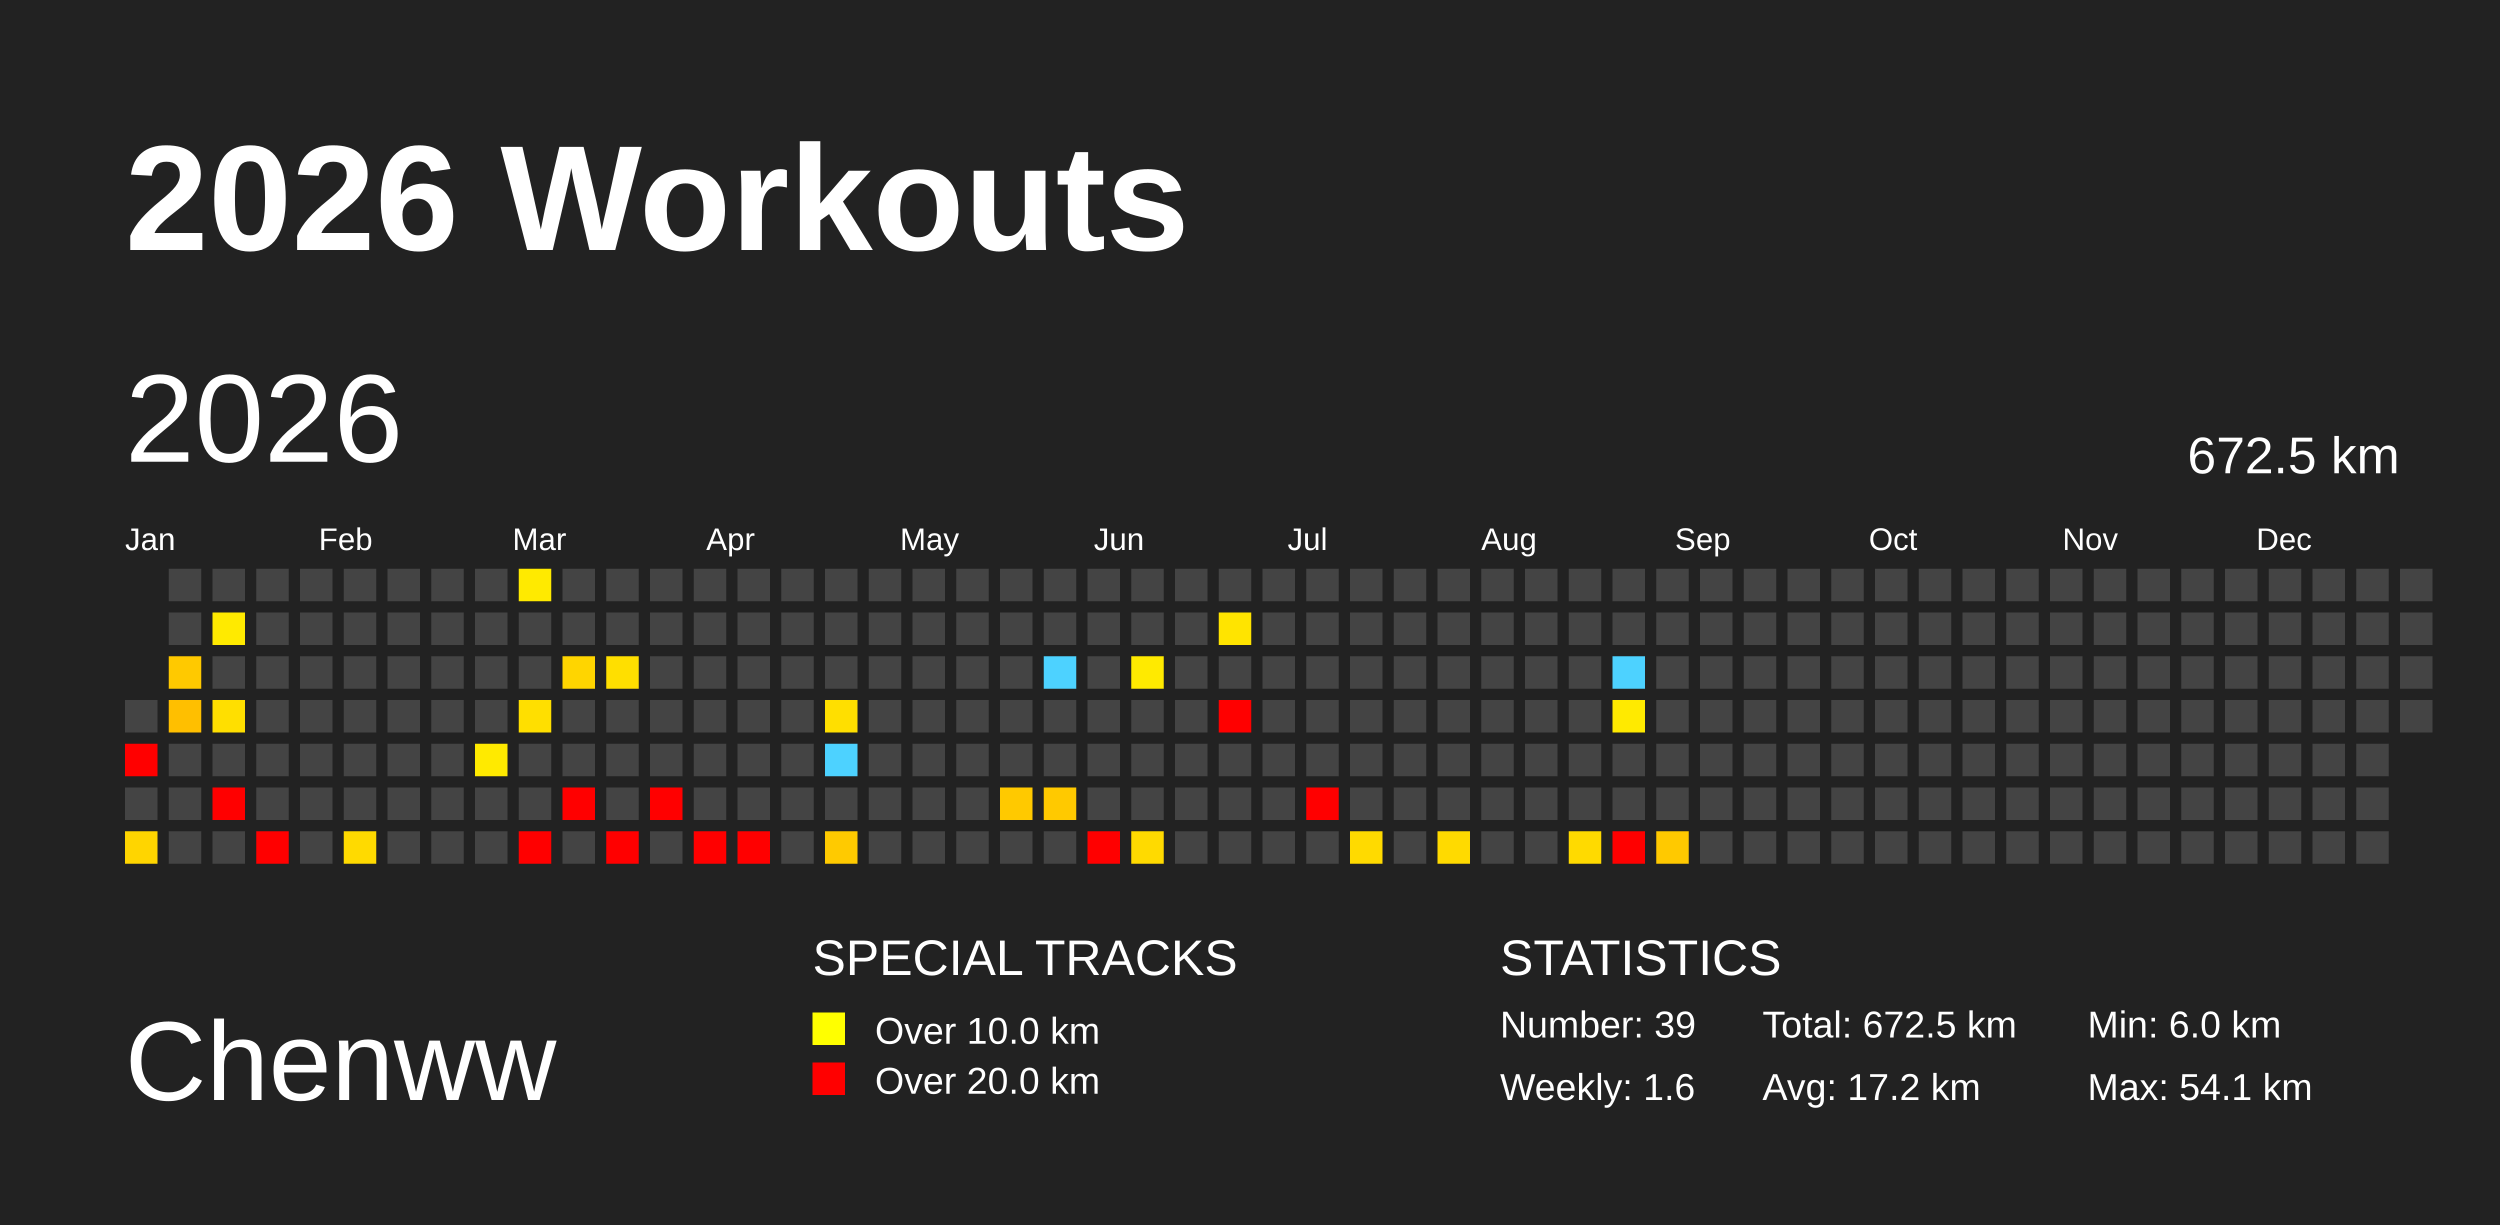
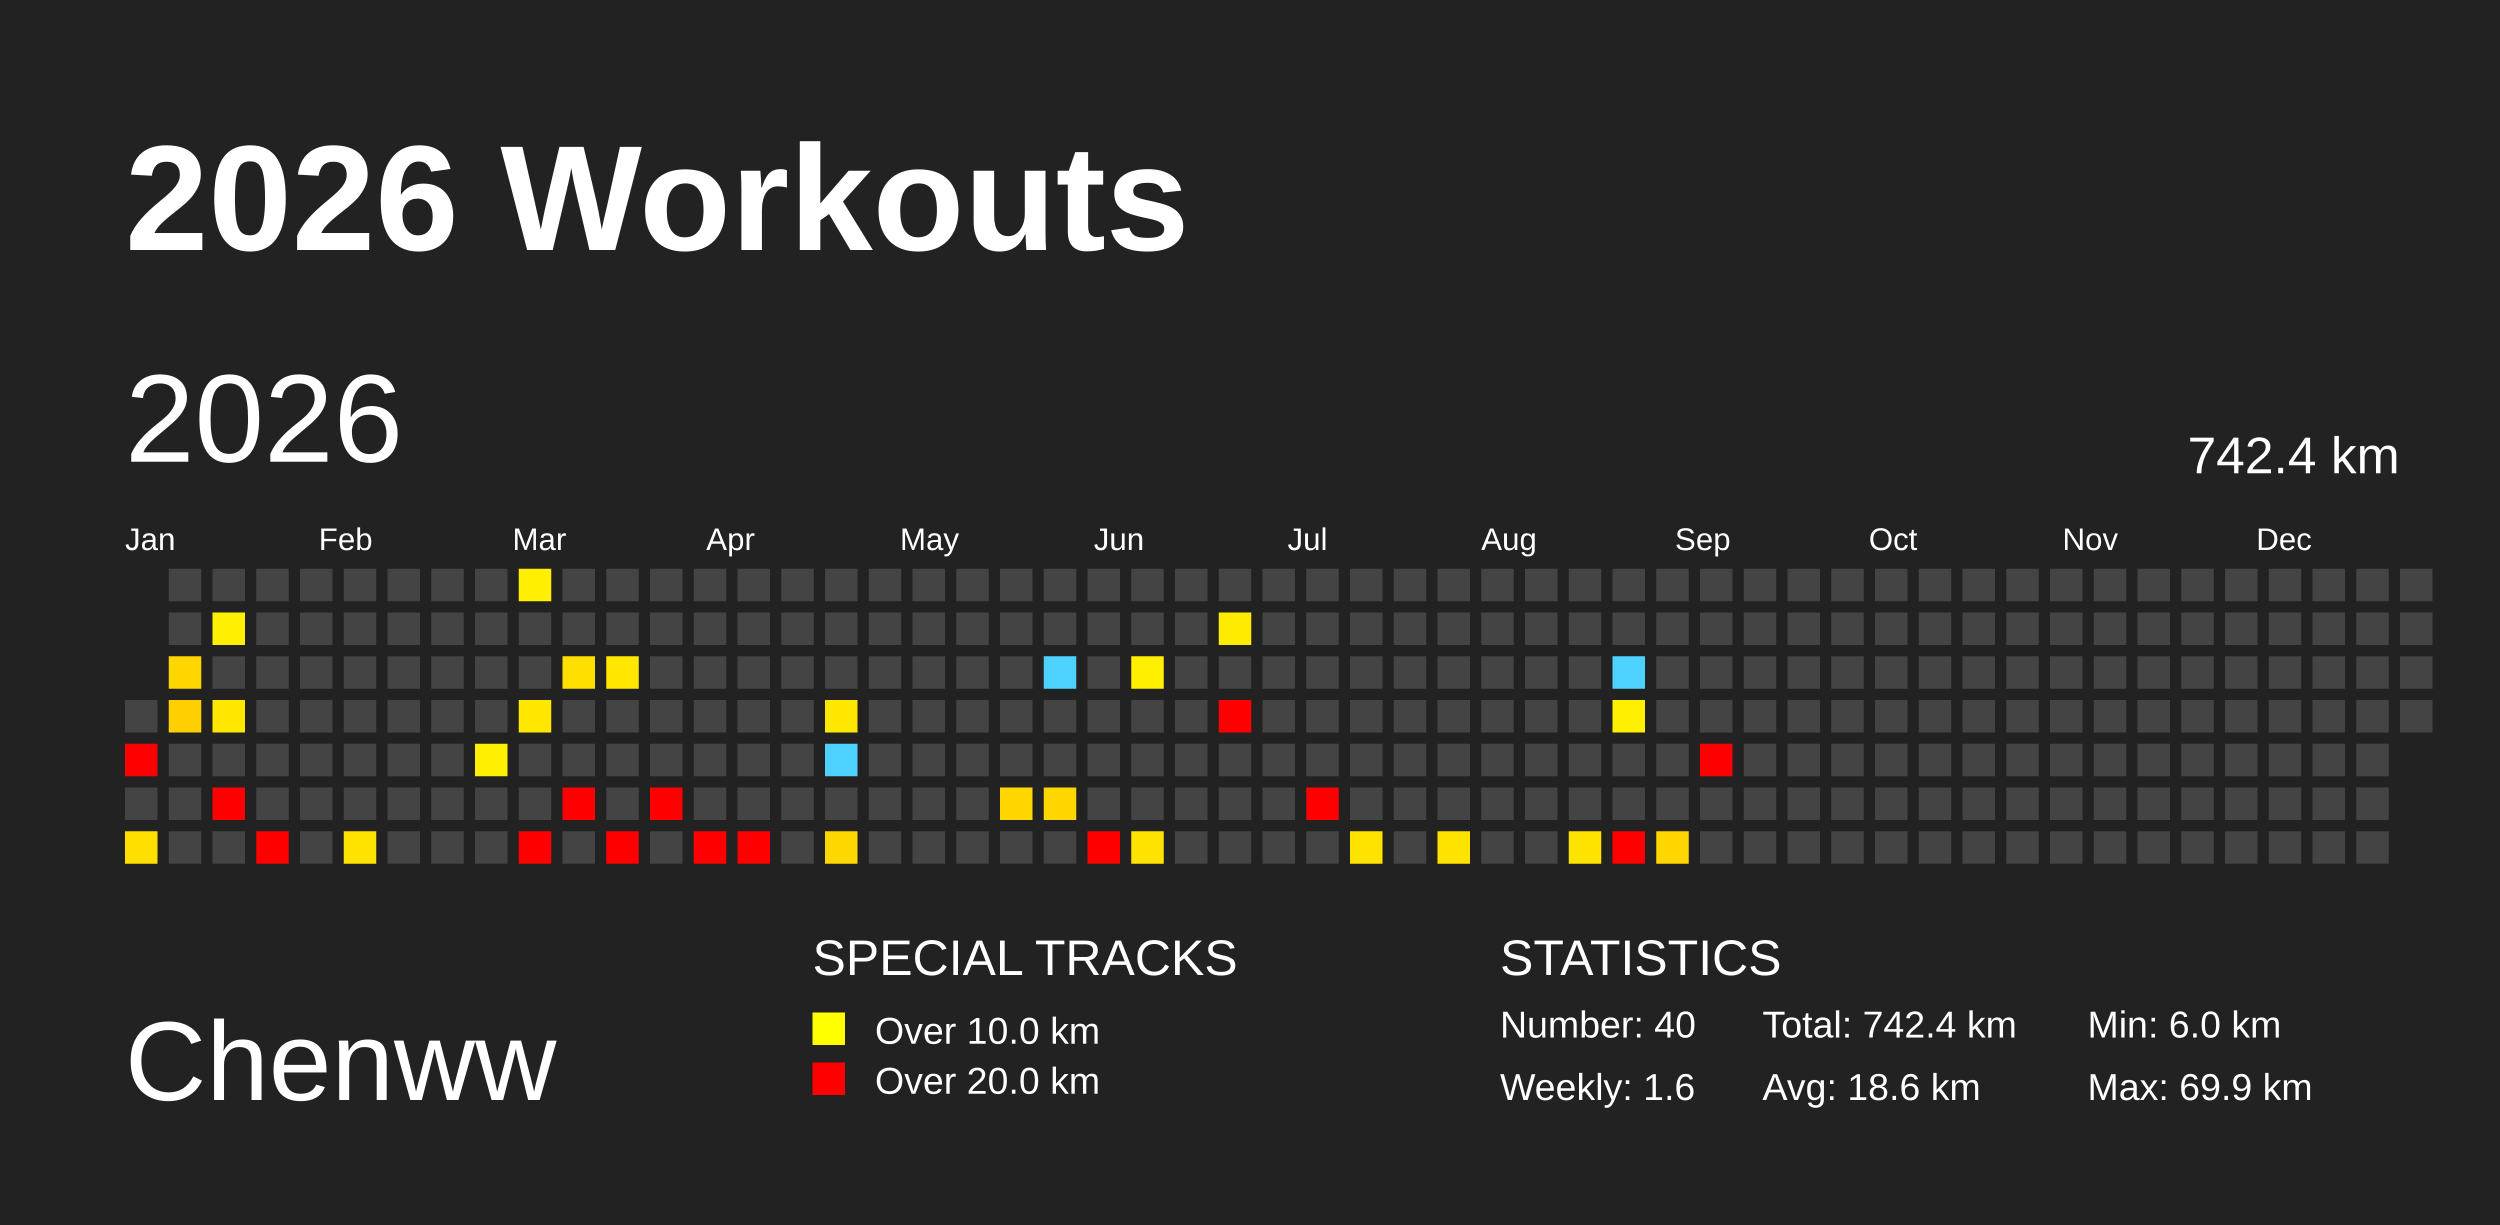
<svg xmlns="http://www.w3.org/2000/svg" baseProfile="full" height="98mm" version="1.1" viewBox="0,0,200,98" width="200mm">
  <defs />
  <rect fill="#222222" height="98" width="200" x="0" y="0" />
  <text fill="#FFFFFF" style="font-size:12px; font-family:Arial; font-weight:bold;" x="10" y="20">2026 Workouts</text>
  <text fill="#FFFFFF" style="font-size:9px; font-family:Arial" x="10" y="88">Chenww</text>
  <text fill="#FFFFFF" style="font-size:4px; font-family:Arial" x="65" y="78">SPECIAL TRACKS</text>
  <rect fill="yellow" height="2.6" width="2.6" x="65" y="81" />
  <text fill="#FFFFFF" style="font-size:3px; font-family:Arial" x="70" y="83.5">Over 10.0 km</text>
  <rect fill="red" height="2.6" width="2.6" x="65" y="85" />
  <text fill="#FFFFFF" style="font-size:3px; font-family:Arial" x="70" y="87.5">Over 20.0 km</text>
  <text fill="#FFFFFF" style="font-size:4px; font-family:Arial" x="120" y="78">STATISTICS</text>
-   <text fill="#FFFFFF" style="font-size:3px; font-family:Arial" x="120" y="83">Number: 39</text>
+   <text fill="#FFFFFF" style="font-size:3px; font-family:Arial" x="120" y="83">Number: 40</text>
  <text fill="#FFFFFF" style="font-size:3px; font-family:Arial" x="120" y="88">Weekly: 1.6</text>
-   <text fill="#FFFFFF" style="font-size:3px; font-family:Arial" x="141" y="83">Total: 672.5 km</text>
-   <text fill="#FFFFFF" style="font-size:3px; font-family:Arial" x="141" y="88">Avg: 17.2 km</text>
+   <text fill="#FFFFFF" style="font-size:3px; font-family:Arial" x="141" y="83">Total: 742.4 km</text>
+   <text fill="#FFFFFF" style="font-size:3px; font-family:Arial" x="141" y="88">Avg: 18.6 km</text>
  <text fill="#FFFFFF" style="font-size:3px; font-family:Arial" x="167" y="83">Min: 6.0 km</text>
-   <text fill="#FFFFFF" style="font-size:3px; font-family:Arial" x="167" y="88">Max: 54.1 km</text>
+   <text fill="#FFFFFF" style="font-size:3px; font-family:Arial" x="167" y="88">Max: 69.9 km</text>
  <text dominant-baseline="hanging" fill="#FFFFFF" style="font-size:10.0px; font-family:Arial;" x="10" y="30">2026</text>
-   <text dominant-baseline="hanging" fill="#FFFFFF" style="font-size:4.125px; font-family:Arial;" x="175" y="35">672.5 km</text>
+   <text dominant-baseline="hanging" fill="#FFFFFF" style="font-size:4.125px; font-family:Arial;" x="175" y="35">742.4 km</text>
  <text fill="#FFFFFF" style="font-size:2.5px; font-family:Arial" x="10.0" y="44">Jan</text>
  <text fill="#FFFFFF" style="font-size:2.5px; font-family:Arial" x="25.5" y="44">Feb</text>
  <text fill="#FFFFFF" style="font-size:2.5px; font-family:Arial" x="41.0" y="44">Mar</text>
  <text fill="#FFFFFF" style="font-size:2.5px; font-family:Arial" x="56.5" y="44">Apr</text>
  <text fill="#FFFFFF" style="font-size:2.5px; font-family:Arial" x="72.0" y="44">May</text>
  <text fill="#FFFFFF" style="font-size:2.5px; font-family:Arial" x="87.5" y="44">Jun</text>
  <text fill="#FFFFFF" style="font-size:2.5px; font-family:Arial" x="103.0" y="44">Jul</text>
  <text fill="#FFFFFF" style="font-size:2.5px; font-family:Arial" x="118.5" y="44">Aug</text>
  <text fill="#FFFFFF" style="font-size:2.5px; font-family:Arial" x="134.0" y="44">Sep</text>
  <text fill="#FFFFFF" style="font-size:2.5px; font-family:Arial" x="149.5" y="44">Oct</text>
  <text fill="#FFFFFF" style="font-size:2.5px; font-family:Arial" x="165.0" y="44">Nov</text>
  <text fill="#FFFFFF" style="font-size:2.5px; font-family:Arial" x="180.5" y="44">Dec</text>
  <rect fill="#444444" height="2.6" width="2.6" x="10.0" y="56.0" />
  <rect fill="red" height="2.6" width="2.6" x="10.0" y="59.5" />
  <rect fill="#444444" height="2.6" width="2.6" x="10.0" y="63.0" />
-   <rect fill="#ffd500" height="2.6" width="2.6" x="10.0" y="66.5" />
+   <rect fill="#ffdf00" height="2.6" width="2.6" x="10.0" y="66.5" />
  <rect fill="#444444" height="2.6" width="2.6" x="13.5" y="45.5" />
  <rect fill="#444444" height="2.6" width="2.6" x="13.5" y="49.0" />
-   <rect fill="#ffc900" height="2.6" width="2.6" x="13.5" y="52.5" />
-   <rect fill="#ffbf00" height="2.6" width="2.6" x="13.5" y="56.0" />
+   <rect fill="#ffd600" height="2.6" width="2.6" x="13.5" y="52.5" />
+   <rect fill="#ffcf00" height="2.6" width="2.6" x="13.5" y="56.0" />
  <rect fill="#444444" height="2.6" width="2.6" x="13.5" y="59.5" />
  <rect fill="#444444" height="2.6" width="2.6" x="13.5" y="63.0" />
  <rect fill="#444444" height="2.6" width="2.6" x="13.5" y="66.5" />
  <rect fill="#444444" height="2.6" width="2.6" x="17.0" y="45.5" />
-   <rect fill="#ffea00" height="2.6" width="2.6" x="17.0" y="49.0" />
+   <rect fill="#ffef00" height="2.6" width="2.6" x="17.0" y="49.0" />
  <rect fill="#444444" height="2.6" width="2.6" x="17.0" y="52.5" />
-   <rect fill="#ffdf00" height="2.6" width="2.6" x="17.0" y="56.0" />
+   <rect fill="#ffe700" height="2.6" width="2.6" x="17.0" y="56.0" />
  <rect fill="#444444" height="2.6" width="2.6" x="17.0" y="59.5" />
  <rect fill="red" height="2.6" width="2.6" x="17.0" y="63.0" />
  <rect fill="#444444" height="2.6" width="2.6" x="17.0" y="66.5" />
  <rect fill="#444444" height="2.6" width="2.6" x="20.5" y="45.5" />
  <rect fill="#444444" height="2.6" width="2.6" x="20.5" y="49.0" />
  <rect fill="#444444" height="2.6" width="2.6" x="20.5" y="52.5" />
  <rect fill="#444444" height="2.6" width="2.6" x="20.5" y="56.0" />
  <rect fill="#444444" height="2.6" width="2.6" x="20.5" y="59.5" />
  <rect fill="#444444" height="2.6" width="2.6" x="20.5" y="63.0" />
  <rect fill="red" height="2.6" width="2.6" x="20.5" y="66.5" />
  <rect fill="#444444" height="2.6" width="2.6" x="24.0" y="45.5" />
  <rect fill="#444444" height="2.6" width="2.6" x="24.0" y="49.0" />
  <rect fill="#444444" height="2.6" width="2.6" x="24.0" y="52.5" />
  <rect fill="#444444" height="2.6" width="2.6" x="24.0" y="56.0" />
  <rect fill="#444444" height="2.6" width="2.6" x="24.0" y="59.5" />
  <rect fill="#444444" height="2.6" width="2.6" x="24.0" y="63.0" />
  <rect fill="#444444" height="2.6" width="2.6" x="24.0" y="66.5" />
  <rect fill="#444444" height="2.6" width="2.6" x="27.5" y="45.5" />
  <rect fill="#444444" height="2.6" width="2.6" x="27.5" y="49.0" />
  <rect fill="#444444" height="2.6" width="2.6" x="27.5" y="52.5" />
  <rect fill="#444444" height="2.6" width="2.6" x="27.5" y="56.0" />
  <rect fill="#444444" height="2.6" width="2.6" x="27.5" y="59.5" />
  <rect fill="#444444" height="2.6" width="2.6" x="27.5" y="63.0" />
-   <rect fill="#ffda00" height="2.6" width="2.6" x="27.5" y="66.5" />
+   <rect fill="#ffe300" height="2.6" width="2.6" x="27.5" y="66.5" />
  <rect fill="#444444" height="2.6" width="2.6" x="31.0" y="45.5" />
  <rect fill="#444444" height="2.6" width="2.6" x="31.0" y="49.0" />
  <rect fill="#444444" height="2.6" width="2.6" x="31.0" y="52.5" />
  <rect fill="#444444" height="2.6" width="2.6" x="31.0" y="56.0" />
  <rect fill="#444444" height="2.6" width="2.6" x="31.0" y="59.5" />
  <rect fill="#444444" height="2.6" width="2.6" x="31.0" y="63.0" />
  <rect fill="#444444" height="2.6" width="2.6" x="31.0" y="66.5" />
  <rect fill="#444444" height="2.6" width="2.6" x="34.5" y="45.5" />
  <rect fill="#444444" height="2.6" width="2.6" x="34.5" y="49.0" />
  <rect fill="#444444" height="2.6" width="2.6" x="34.5" y="52.5" />
  <rect fill="#444444" height="2.6" width="2.6" x="34.5" y="56.0" />
  <rect fill="#444444" height="2.6" width="2.6" x="34.5" y="59.5" />
  <rect fill="#444444" height="2.6" width="2.6" x="34.5" y="63.0" />
  <rect fill="#444444" height="2.6" width="2.6" x="34.5" y="66.5" />
  <rect fill="#444444" height="2.6" width="2.6" x="38.0" y="45.5" />
  <rect fill="#444444" height="2.6" width="2.6" x="38.0" y="49.0" />
  <rect fill="#444444" height="2.6" width="2.6" x="38.0" y="52.5" />
  <rect fill="#444444" height="2.6" width="2.6" x="38.0" y="56.0" />
-   <rect fill="#ffea00" height="2.6" width="2.6" x="38.0" y="59.5" />
+   <rect fill="#ffef00" height="2.6" width="2.6" x="38.0" y="59.5" />
  <rect fill="#444444" height="2.6" width="2.6" x="38.0" y="63.0" />
  <rect fill="#444444" height="2.6" width="2.6" x="38.0" y="66.5" />
-   <rect fill="#ffea00" height="2.6" width="2.6" x="41.5" y="45.5" />
+   <rect fill="#ffef00" height="2.6" width="2.6" x="41.5" y="45.5" />
  <rect fill="#444444" height="2.6" width="2.6" x="41.5" y="49.0" />
  <rect fill="#444444" height="2.6" width="2.6" x="41.5" y="52.5" />
-   <rect fill="#ffdf00" height="2.6" width="2.6" x="41.5" y="56.0" />
+   <rect fill="#ffe700" height="2.6" width="2.6" x="41.5" y="56.0" />
  <rect fill="#444444" height="2.6" width="2.6" x="41.5" y="59.5" />
  <rect fill="#444444" height="2.6" width="2.6" x="41.5" y="63.0" />
  <rect fill="red" height="2.6" width="2.6" x="41.5" y="66.5" />
  <rect fill="#444444" height="2.6" width="2.6" x="45.0" y="45.5" />
  <rect fill="#444444" height="2.6" width="2.6" x="45.0" y="49.0" />
-   <rect fill="#ffd500" height="2.6" width="2.6" x="45.0" y="52.5" />
+   <rect fill="#ffdf00" height="2.6" width="2.6" x="45.0" y="52.5" />
  <rect fill="#444444" height="2.6" width="2.6" x="45.0" y="56.0" />
  <rect fill="#444444" height="2.6" width="2.6" x="45.0" y="59.5" />
  <rect fill="red" height="2.6" width="2.6" x="45.0" y="63.0" />
  <rect fill="#444444" height="2.6" width="2.6" x="45.0" y="66.5" />
  <rect fill="#444444" height="2.6" width="2.6" x="48.5" y="45.5" />
  <rect fill="#444444" height="2.6" width="2.6" x="48.5" y="49.0" />
-   <rect fill="#ffdf00" height="2.6" width="2.6" x="48.5" y="52.5" />
+   <rect fill="#ffe700" height="2.6" width="2.6" x="48.5" y="52.5" />
  <rect fill="#444444" height="2.6" width="2.6" x="48.5" y="56.0" />
  <rect fill="#444444" height="2.6" width="2.6" x="48.5" y="59.5" />
  <rect fill="#444444" height="2.6" width="2.6" x="48.5" y="63.0" />
  <rect fill="red" height="2.6" width="2.6" x="48.5" y="66.5" />
  <rect fill="#444444" height="2.6" width="2.6" x="52.0" y="45.5" />
  <rect fill="#444444" height="2.6" width="2.6" x="52.0" y="49.0" />
  <rect fill="#444444" height="2.6" width="2.6" x="52.0" y="52.5" />
  <rect fill="#444444" height="2.6" width="2.6" x="52.0" y="56.0" />
  <rect fill="#444444" height="2.6" width="2.6" x="52.0" y="59.5" />
  <rect fill="red" height="2.6" width="2.6" x="52.0" y="63.0" />
  <rect fill="#444444" height="2.6" width="2.6" x="52.0" y="66.5" />
  <rect fill="#444444" height="2.6" width="2.6" x="55.5" y="45.5" />
  <rect fill="#444444" height="2.6" width="2.6" x="55.5" y="49.0" />
  <rect fill="#444444" height="2.6" width="2.6" x="55.5" y="52.5" />
  <rect fill="#444444" height="2.6" width="2.6" x="55.5" y="56.0" />
  <rect fill="#444444" height="2.6" width="2.6" x="55.5" y="59.5" />
  <rect fill="#444444" height="2.6" width="2.6" x="55.5" y="63.0" />
  <rect fill="red" height="2.6" width="2.6" x="55.5" y="66.5" />
  <rect fill="#444444" height="2.6" width="2.6" x="59.0" y="45.5" />
  <rect fill="#444444" height="2.6" width="2.6" x="59.0" y="49.0" />
  <rect fill="#444444" height="2.6" width="2.6" x="59.0" y="52.5" />
  <rect fill="#444444" height="2.6" width="2.6" x="59.0" y="56.0" />
  <rect fill="#444444" height="2.6" width="2.6" x="59.0" y="59.5" />
  <rect fill="#444444" height="2.6" width="2.6" x="59.0" y="63.0" />
  <rect fill="red" height="2.6" width="2.6" x="59.0" y="66.5" />
  <rect fill="#444444" height="2.6" width="2.6" x="62.5" y="45.5" />
  <rect fill="#444444" height="2.6" width="2.6" x="62.5" y="49.0" />
  <rect fill="#444444" height="2.6" width="2.6" x="62.5" y="52.5" />
  <rect fill="#444444" height="2.6" width="2.6" x="62.5" y="56.0" />
  <rect fill="#444444" height="2.6" width="2.6" x="62.5" y="59.5" />
  <rect fill="#444444" height="2.6" width="2.6" x="62.5" y="63.0" />
  <rect fill="#444444" height="2.6" width="2.6" x="62.5" y="66.5" />
  <rect fill="#444444" height="2.6" width="2.6" x="66.0" y="45.5" />
  <rect fill="#444444" height="2.6" width="2.6" x="66.0" y="49.0" />
  <rect fill="#444444" height="2.6" width="2.6" x="66.0" y="52.5" />
-   <rect fill="#ffdf00" height="2.6" width="2.6" x="66.0" y="56.0" />
+   <rect fill="#ffe700" height="2.6" width="2.6" x="66.0" y="56.0" />
  <rect fill="#4dd2ff" height="2.6" width="2.6" x="66.0" y="59.5" />
  <rect fill="#444444" height="2.6" width="2.6" x="66.0" y="63.0" />
-   <rect fill="#ffca00" height="2.6" width="2.6" x="66.0" y="66.5" />
+   <rect fill="#ffd700" height="2.6" width="2.6" x="66.0" y="66.5" />
  <rect fill="#444444" height="2.6" width="2.6" x="69.5" y="45.5" />
  <rect fill="#444444" height="2.6" width="2.6" x="69.5" y="49.0" />
  <rect fill="#444444" height="2.6" width="2.6" x="69.5" y="52.5" />
  <rect fill="#444444" height="2.6" width="2.6" x="69.5" y="56.0" />
  <rect fill="#444444" height="2.6" width="2.6" x="69.5" y="59.5" />
  <rect fill="#444444" height="2.6" width="2.6" x="69.5" y="63.0" />
  <rect fill="#444444" height="2.6" width="2.6" x="69.5" y="66.5" />
  <rect fill="#444444" height="2.6" width="2.6" x="73.0" y="45.5" />
  <rect fill="#444444" height="2.6" width="2.6" x="73.0" y="49.0" />
  <rect fill="#444444" height="2.6" width="2.6" x="73.0" y="52.5" />
  <rect fill="#444444" height="2.6" width="2.6" x="73.0" y="56.0" />
  <rect fill="#444444" height="2.6" width="2.6" x="73.0" y="59.5" />
  <rect fill="#444444" height="2.6" width="2.6" x="73.0" y="63.0" />
  <rect fill="#444444" height="2.6" width="2.6" x="73.0" y="66.5" />
  <rect fill="#444444" height="2.6" width="2.6" x="76.5" y="45.5" />
  <rect fill="#444444" height="2.6" width="2.6" x="76.5" y="49.0" />
  <rect fill="#444444" height="2.6" width="2.6" x="76.5" y="52.5" />
  <rect fill="#444444" height="2.6" width="2.6" x="76.5" y="56.0" />
  <rect fill="#444444" height="2.6" width="2.6" x="76.5" y="59.5" />
  <rect fill="#444444" height="2.6" width="2.6" x="76.5" y="63.0" />
  <rect fill="#444444" height="2.6" width="2.6" x="76.5" y="66.5" />
  <rect fill="#444444" height="2.6" width="2.6" x="80.0" y="45.5" />
  <rect fill="#444444" height="2.6" width="2.6" x="80.0" y="49.0" />
  <rect fill="#444444" height="2.6" width="2.6" x="80.0" y="52.5" />
  <rect fill="#444444" height="2.6" width="2.6" x="80.0" y="56.0" />
  <rect fill="#444444" height="2.6" width="2.6" x="80.0" y="59.5" />
-   <rect fill="#ffc900" height="2.6" width="2.6" x="80.0" y="63.0" />
+   <rect fill="#ffd600" height="2.6" width="2.6" x="80.0" y="63.0" />
  <rect fill="#444444" height="2.6" width="2.6" x="80.0" y="66.5" />
  <rect fill="#444444" height="2.6" width="2.6" x="83.5" y="45.5" />
  <rect fill="#444444" height="2.6" width="2.6" x="83.5" y="49.0" />
  <rect fill="#4dd2ff" height="2.6" width="2.6" x="83.5" y="52.5" />
  <rect fill="#444444" height="2.6" width="2.6" x="83.5" y="56.0" />
  <rect fill="#444444" height="2.6" width="2.6" x="83.5" y="59.5" />
-   <rect fill="#ffc900" height="2.6" width="2.6" x="83.5" y="63.0" />
+   <rect fill="#ffd600" height="2.6" width="2.6" x="83.5" y="63.0" />
  <rect fill="#444444" height="2.6" width="2.6" x="83.5" y="66.5" />
  <rect fill="#444444" height="2.6" width="2.6" x="87.0" y="45.5" />
  <rect fill="#444444" height="2.6" width="2.6" x="87.0" y="49.0" />
  <rect fill="#444444" height="2.6" width="2.6" x="87.0" y="52.5" />
  <rect fill="#444444" height="2.6" width="2.6" x="87.0" y="56.0" />
  <rect fill="#444444" height="2.6" width="2.6" x="87.0" y="59.5" />
  <rect fill="#444444" height="2.6" width="2.6" x="87.0" y="63.0" />
  <rect fill="red" height="2.6" width="2.6" x="87.0" y="66.5" />
  <rect fill="#444444" height="2.6" width="2.6" x="90.5" y="45.5" />
  <rect fill="#444444" height="2.6" width="2.6" x="90.5" y="49.0" />
-   <rect fill="#ffea00" height="2.6" width="2.6" x="90.5" y="52.5" />
+   <rect fill="#ffef00" height="2.6" width="2.6" x="90.5" y="52.5" />
  <rect fill="#444444" height="2.6" width="2.6" x="90.5" y="56.0" />
  <rect fill="#444444" height="2.6" width="2.6" x="90.5" y="59.5" />
  <rect fill="#444444" height="2.6" width="2.6" x="90.5" y="63.0" />
-   <rect fill="#ffda00" height="2.6" width="2.6" x="90.5" y="66.5" />
+   <rect fill="#ffe300" height="2.6" width="2.6" x="90.5" y="66.5" />
  <rect fill="#444444" height="2.6" width="2.6" x="94.0" y="45.5" />
  <rect fill="#444444" height="2.6" width="2.6" x="94.0" y="49.0" />
  <rect fill="#444444" height="2.6" width="2.6" x="94.0" y="52.5" />
  <rect fill="#444444" height="2.6" width="2.6" x="94.0" y="56.0" />
  <rect fill="#444444" height="2.6" width="2.6" x="94.0" y="59.5" />
  <rect fill="#444444" height="2.6" width="2.6" x="94.0" y="63.0" />
  <rect fill="#444444" height="2.6" width="2.6" x="94.0" y="66.5" />
  <rect fill="#444444" height="2.6" width="2.6" x="97.5" y="45.5" />
-   <rect fill="#ffe400" height="2.6" width="2.6" x="97.5" y="49.0" />
+   <rect fill="#ffeb00" height="2.6" width="2.6" x="97.5" y="49.0" />
  <rect fill="#444444" height="2.6" width="2.6" x="97.5" y="52.5" />
  <rect fill="red" height="2.6" width="2.6" x="97.5" y="56.0" />
  <rect fill="#444444" height="2.6" width="2.6" x="97.5" y="59.5" />
  <rect fill="#444444" height="2.6" width="2.6" x="97.5" y="63.0" />
  <rect fill="#444444" height="2.6" width="2.6" x="97.5" y="66.5" />
  <rect fill="#444444" height="2.6" width="2.6" x="101.0" y="45.5" />
  <rect fill="#444444" height="2.6" width="2.6" x="101.0" y="49.0" />
  <rect fill="#444444" height="2.6" width="2.6" x="101.0" y="52.5" />
  <rect fill="#444444" height="2.6" width="2.6" x="101.0" y="56.0" />
  <rect fill="#444444" height="2.6" width="2.6" x="101.0" y="59.5" />
  <rect fill="#444444" height="2.6" width="2.6" x="101.0" y="63.0" />
  <rect fill="#444444" height="2.6" width="2.6" x="101.0" y="66.5" />
  <rect fill="#444444" height="2.6" width="2.6" x="104.5" y="45.5" />
  <rect fill="#444444" height="2.6" width="2.6" x="104.5" y="49.0" />
  <rect fill="#444444" height="2.6" width="2.6" x="104.5" y="52.5" />
  <rect fill="#444444" height="2.6" width="2.6" x="104.5" y="56.0" />
  <rect fill="#444444" height="2.6" width="2.6" x="104.5" y="59.5" />
  <rect fill="red" height="2.6" width="2.6" x="104.5" y="63.0" />
  <rect fill="#444444" height="2.6" width="2.6" x="104.5" y="66.5" />
  <rect fill="#444444" height="2.6" width="2.6" x="108.0" y="45.5" />
  <rect fill="#444444" height="2.6" width="2.6" x="108.0" y="49.0" />
  <rect fill="#444444" height="2.6" width="2.6" x="108.0" y="52.5" />
  <rect fill="#444444" height="2.6" width="2.6" x="108.0" y="56.0" />
  <rect fill="#444444" height="2.6" width="2.6" x="108.0" y="59.5" />
  <rect fill="#444444" height="2.6" width="2.6" x="108.0" y="63.0" />
-   <rect fill="#ffda00" height="2.6" width="2.6" x="108.0" y="66.5" />
+   <rect fill="#ffe300" height="2.6" width="2.6" x="108.0" y="66.5" />
  <rect fill="#444444" height="2.6" width="2.6" x="111.5" y="45.5" />
  <rect fill="#444444" height="2.6" width="2.6" x="111.5" y="49.0" />
  <rect fill="#444444" height="2.6" width="2.6" x="111.5" y="52.5" />
  <rect fill="#444444" height="2.6" width="2.6" x="111.5" y="56.0" />
  <rect fill="#444444" height="2.6" width="2.6" x="111.5" y="59.5" />
  <rect fill="#444444" height="2.6" width="2.6" x="111.5" y="63.0" />
  <rect fill="#444444" height="2.6" width="2.6" x="111.5" y="66.5" />
  <rect fill="#444444" height="2.6" width="2.6" x="115.0" y="45.5" />
  <rect fill="#444444" height="2.6" width="2.6" x="115.0" y="49.0" />
  <rect fill="#444444" height="2.6" width="2.6" x="115.0" y="52.5" />
  <rect fill="#444444" height="2.6" width="2.6" x="115.0" y="56.0" />
  <rect fill="#444444" height="2.6" width="2.6" x="115.0" y="59.5" />
  <rect fill="#444444" height="2.6" width="2.6" x="115.0" y="63.0" />
-   <rect fill="#ffda00" height="2.6" width="2.6" x="115.0" y="66.5" />
+   <rect fill="#ffe300" height="2.6" width="2.6" x="115.0" y="66.5" />
  <rect fill="#444444" height="2.6" width="2.6" x="118.5" y="45.5" />
  <rect fill="#444444" height="2.6" width="2.6" x="118.5" y="49.0" />
  <rect fill="#444444" height="2.6" width="2.6" x="118.5" y="52.5" />
  <rect fill="#444444" height="2.6" width="2.6" x="118.5" y="56.0" />
  <rect fill="#444444" height="2.6" width="2.6" x="118.5" y="59.5" />
  <rect fill="#444444" height="2.6" width="2.6" x="118.5" y="63.0" />
  <rect fill="#444444" height="2.6" width="2.6" x="118.5" y="66.5" />
  <rect fill="#444444" height="2.6" width="2.6" x="122.0" y="45.5" />
  <rect fill="#444444" height="2.6" width="2.6" x="122.0" y="49.0" />
  <rect fill="#444444" height="2.6" width="2.6" x="122.0" y="52.5" />
  <rect fill="#444444" height="2.6" width="2.6" x="122.0" y="56.0" />
  <rect fill="#444444" height="2.6" width="2.6" x="122.0" y="59.5" />
  <rect fill="#444444" height="2.6" width="2.6" x="122.0" y="63.0" />
  <rect fill="#444444" height="2.6" width="2.6" x="122.0" y="66.5" />
  <rect fill="#444444" height="2.6" width="2.6" x="125.5" y="45.5" />
  <rect fill="#444444" height="2.6" width="2.6" x="125.5" y="49.0" />
  <rect fill="#444444" height="2.6" width="2.6" x="125.5" y="52.5" />
  <rect fill="#444444" height="2.6" width="2.6" x="125.5" y="56.0" />
  <rect fill="#444444" height="2.6" width="2.6" x="125.5" y="59.5" />
  <rect fill="#444444" height="2.6" width="2.6" x="125.5" y="63.0" />
-   <rect fill="#ffda00" height="2.6" width="2.6" x="125.5" y="66.5" />
+   <rect fill="#ffe300" height="2.6" width="2.6" x="125.5" y="66.5" />
  <rect fill="#444444" height="2.6" width="2.6" x="129.0" y="45.5" />
  <rect fill="#444444" height="2.6" width="2.6" x="129.0" y="49.0" />
  <rect fill="#4dd2ff" height="2.6" width="2.6" x="129.0" y="52.5" />
-   <rect fill="#ffea00" height="2.6" width="2.6" x="129.0" y="56.0" />
+   <rect fill="#ffef00" height="2.6" width="2.6" x="129.0" y="56.0" />
  <rect fill="#444444" height="2.6" width="2.6" x="129.0" y="59.5" />
  <rect fill="#444444" height="2.6" width="2.6" x="129.0" y="63.0" />
  <rect fill="red" height="2.6" width="2.6" x="129.0" y="66.5" />
  <rect fill="#444444" height="2.6" width="2.6" x="132.5" y="45.5" />
  <rect fill="#444444" height="2.6" width="2.6" x="132.5" y="49.0" />
  <rect fill="#444444" height="2.6" width="2.6" x="132.5" y="52.5" />
  <rect fill="#444444" height="2.6" width="2.6" x="132.5" y="56.0" />
  <rect fill="#444444" height="2.6" width="2.6" x="132.5" y="59.5" />
  <rect fill="#444444" height="2.6" width="2.6" x="132.5" y="63.0" />
-   <rect fill="#ffc900" height="2.6" width="2.6" x="132.5" y="66.5" />
+   <rect fill="#ffd600" height="2.6" width="2.6" x="132.5" y="66.5" />
  <rect fill="#444444" height="2.6" width="2.6" x="136.0" y="45.5" />
  <rect fill="#444444" height="2.6" width="2.6" x="136.0" y="49.0" />
  <rect fill="#444444" height="2.6" width="2.6" x="136.0" y="52.5" />
  <rect fill="#444444" height="2.6" width="2.6" x="136.0" y="56.0" />
-   <rect fill="#444444" height="2.6" width="2.6" x="136.0" y="59.5" />
+   <rect fill="red" height="2.6" width="2.6" x="136.0" y="59.5" />
  <rect fill="#444444" height="2.6" width="2.6" x="136.0" y="63.0" />
  <rect fill="#444444" height="2.6" width="2.6" x="136.0" y="66.5" />
  <rect fill="#444444" height="2.6" width="2.6" x="139.5" y="45.5" />
  <rect fill="#444444" height="2.6" width="2.6" x="139.5" y="49.0" />
  <rect fill="#444444" height="2.6" width="2.6" x="139.5" y="52.5" />
  <rect fill="#444444" height="2.6" width="2.6" x="139.5" y="56.0" />
  <rect fill="#444444" height="2.6" width="2.6" x="139.5" y="59.5" />
  <rect fill="#444444" height="2.6" width="2.6" x="139.5" y="63.0" />
  <rect fill="#444444" height="2.6" width="2.6" x="139.5" y="66.5" />
  <rect fill="#444444" height="2.6" width="2.6" x="143.0" y="45.5" />
  <rect fill="#444444" height="2.6" width="2.6" x="143.0" y="49.0" />
  <rect fill="#444444" height="2.6" width="2.6" x="143.0" y="52.5" />
  <rect fill="#444444" height="2.6" width="2.6" x="143.0" y="56.0" />
  <rect fill="#444444" height="2.6" width="2.6" x="143.0" y="59.5" />
  <rect fill="#444444" height="2.6" width="2.6" x="143.0" y="63.0" />
  <rect fill="#444444" height="2.6" width="2.6" x="143.0" y="66.5" />
  <rect fill="#444444" height="2.6" width="2.6" x="146.5" y="45.5" />
  <rect fill="#444444" height="2.6" width="2.6" x="146.5" y="49.0" />
  <rect fill="#444444" height="2.6" width="2.6" x="146.5" y="52.5" />
  <rect fill="#444444" height="2.6" width="2.6" x="146.5" y="56.0" />
  <rect fill="#444444" height="2.6" width="2.6" x="146.5" y="59.5" />
  <rect fill="#444444" height="2.6" width="2.6" x="146.5" y="63.0" />
  <rect fill="#444444" height="2.6" width="2.6" x="146.5" y="66.5" />
  <rect fill="#444444" height="2.6" width="2.6" x="150.0" y="45.5" />
  <rect fill="#444444" height="2.6" width="2.6" x="150.0" y="49.0" />
  <rect fill="#444444" height="2.6" width="2.6" x="150.0" y="52.5" />
  <rect fill="#444444" height="2.6" width="2.6" x="150.0" y="56.0" />
  <rect fill="#444444" height="2.6" width="2.6" x="150.0" y="59.5" />
  <rect fill="#444444" height="2.6" width="2.6" x="150.0" y="63.0" />
  <rect fill="#444444" height="2.6" width="2.6" x="150.0" y="66.5" />
  <rect fill="#444444" height="2.6" width="2.6" x="153.5" y="45.5" />
  <rect fill="#444444" height="2.6" width="2.6" x="153.5" y="49.0" />
  <rect fill="#444444" height="2.6" width="2.6" x="153.5" y="52.5" />
  <rect fill="#444444" height="2.6" width="2.6" x="153.5" y="56.0" />
  <rect fill="#444444" height="2.6" width="2.6" x="153.5" y="59.5" />
  <rect fill="#444444" height="2.6" width="2.6" x="153.5" y="63.0" />
  <rect fill="#444444" height="2.6" width="2.6" x="153.5" y="66.5" />
  <rect fill="#444444" height="2.6" width="2.6" x="157.0" y="45.5" />
  <rect fill="#444444" height="2.6" width="2.6" x="157.0" y="49.0" />
  <rect fill="#444444" height="2.6" width="2.6" x="157.0" y="52.5" />
  <rect fill="#444444" height="2.6" width="2.6" x="157.0" y="56.0" />
  <rect fill="#444444" height="2.6" width="2.6" x="157.0" y="59.5" />
  <rect fill="#444444" height="2.6" width="2.6" x="157.0" y="63.0" />
  <rect fill="#444444" height="2.6" width="2.6" x="157.0" y="66.5" />
  <rect fill="#444444" height="2.6" width="2.6" x="160.5" y="45.5" />
  <rect fill="#444444" height="2.6" width="2.6" x="160.5" y="49.0" />
  <rect fill="#444444" height="2.6" width="2.6" x="160.5" y="52.5" />
  <rect fill="#444444" height="2.6" width="2.6" x="160.5" y="56.0" />
  <rect fill="#444444" height="2.6" width="2.6" x="160.5" y="59.5" />
  <rect fill="#444444" height="2.6" width="2.6" x="160.5" y="63.0" />
  <rect fill="#444444" height="2.6" width="2.6" x="160.5" y="66.5" />
  <rect fill="#444444" height="2.6" width="2.6" x="164.0" y="45.5" />
  <rect fill="#444444" height="2.6" width="2.6" x="164.0" y="49.0" />
  <rect fill="#444444" height="2.6" width="2.6" x="164.0" y="52.5" />
  <rect fill="#444444" height="2.6" width="2.6" x="164.0" y="56.0" />
  <rect fill="#444444" height="2.6" width="2.6" x="164.0" y="59.5" />
  <rect fill="#444444" height="2.6" width="2.6" x="164.0" y="63.0" />
  <rect fill="#444444" height="2.6" width="2.6" x="164.0" y="66.5" />
  <rect fill="#444444" height="2.6" width="2.6" x="167.5" y="45.5" />
  <rect fill="#444444" height="2.6" width="2.6" x="167.5" y="49.0" />
  <rect fill="#444444" height="2.6" width="2.6" x="167.5" y="52.5" />
  <rect fill="#444444" height="2.6" width="2.6" x="167.5" y="56.0" />
  <rect fill="#444444" height="2.6" width="2.6" x="167.5" y="59.5" />
  <rect fill="#444444" height="2.6" width="2.6" x="167.5" y="63.0" />
  <rect fill="#444444" height="2.6" width="2.6" x="167.5" y="66.5" />
  <rect fill="#444444" height="2.6" width="2.6" x="171.0" y="45.5" />
  <rect fill="#444444" height="2.6" width="2.6" x="171.0" y="49.0" />
  <rect fill="#444444" height="2.6" width="2.6" x="171.0" y="52.5" />
  <rect fill="#444444" height="2.6" width="2.6" x="171.0" y="56.0" />
  <rect fill="#444444" height="2.6" width="2.6" x="171.0" y="59.5" />
  <rect fill="#444444" height="2.6" width="2.6" x="171.0" y="63.0" />
  <rect fill="#444444" height="2.6" width="2.6" x="171.0" y="66.5" />
  <rect fill="#444444" height="2.6" width="2.6" x="174.5" y="45.5" />
  <rect fill="#444444" height="2.6" width="2.6" x="174.5" y="49.0" />
  <rect fill="#444444" height="2.6" width="2.6" x="174.5" y="52.5" />
  <rect fill="#444444" height="2.6" width="2.6" x="174.5" y="56.0" />
  <rect fill="#444444" height="2.6" width="2.6" x="174.5" y="59.5" />
  <rect fill="#444444" height="2.6" width="2.6" x="174.5" y="63.0" />
  <rect fill="#444444" height="2.6" width="2.6" x="174.5" y="66.5" />
  <rect fill="#444444" height="2.6" width="2.6" x="178.0" y="45.5" />
  <rect fill="#444444" height="2.6" width="2.6" x="178.0" y="49.0" />
  <rect fill="#444444" height="2.6" width="2.6" x="178.0" y="52.5" />
  <rect fill="#444444" height="2.6" width="2.6" x="178.0" y="56.0" />
  <rect fill="#444444" height="2.6" width="2.6" x="178.0" y="59.5" />
  <rect fill="#444444" height="2.6" width="2.6" x="178.0" y="63.0" />
  <rect fill="#444444" height="2.6" width="2.6" x="178.0" y="66.5" />
  <rect fill="#444444" height="2.6" width="2.6" x="181.5" y="45.5" />
  <rect fill="#444444" height="2.6" width="2.6" x="181.5" y="49.0" />
  <rect fill="#444444" height="2.6" width="2.6" x="181.5" y="52.5" />
  <rect fill="#444444" height="2.6" width="2.6" x="181.5" y="56.0" />
  <rect fill="#444444" height="2.6" width="2.6" x="181.5" y="59.5" />
  <rect fill="#444444" height="2.6" width="2.6" x="181.5" y="63.0" />
  <rect fill="#444444" height="2.6" width="2.6" x="181.5" y="66.5" />
  <rect fill="#444444" height="2.6" width="2.6" x="185.0" y="45.5" />
  <rect fill="#444444" height="2.6" width="2.6" x="185.0" y="49.0" />
  <rect fill="#444444" height="2.6" width="2.6" x="185.0" y="52.5" />
  <rect fill="#444444" height="2.6" width="2.6" x="185.0" y="56.0" />
  <rect fill="#444444" height="2.6" width="2.6" x="185.0" y="59.5" />
  <rect fill="#444444" height="2.6" width="2.6" x="185.0" y="63.0" />
  <rect fill="#444444" height="2.6" width="2.6" x="185.0" y="66.5" />
  <rect fill="#444444" height="2.6" width="2.6" x="188.5" y="45.5" />
  <rect fill="#444444" height="2.6" width="2.6" x="188.5" y="49.0" />
  <rect fill="#444444" height="2.6" width="2.6" x="188.5" y="52.5" />
  <rect fill="#444444" height="2.6" width="2.6" x="188.5" y="56.0" />
  <rect fill="#444444" height="2.6" width="2.6" x="188.5" y="59.5" />
  <rect fill="#444444" height="2.6" width="2.6" x="188.5" y="63.0" />
  <rect fill="#444444" height="2.6" width="2.6" x="188.5" y="66.5" />
  <rect fill="#444444" height="2.6" width="2.6" x="192.0" y="45.5" />
  <rect fill="#444444" height="2.6" width="2.6" x="192.0" y="49.0" />
  <rect fill="#444444" height="2.6" width="2.6" x="192.0" y="52.5" />
  <rect fill="#444444" height="2.6" width="2.6" x="192.0" y="56.0" />
</svg>
